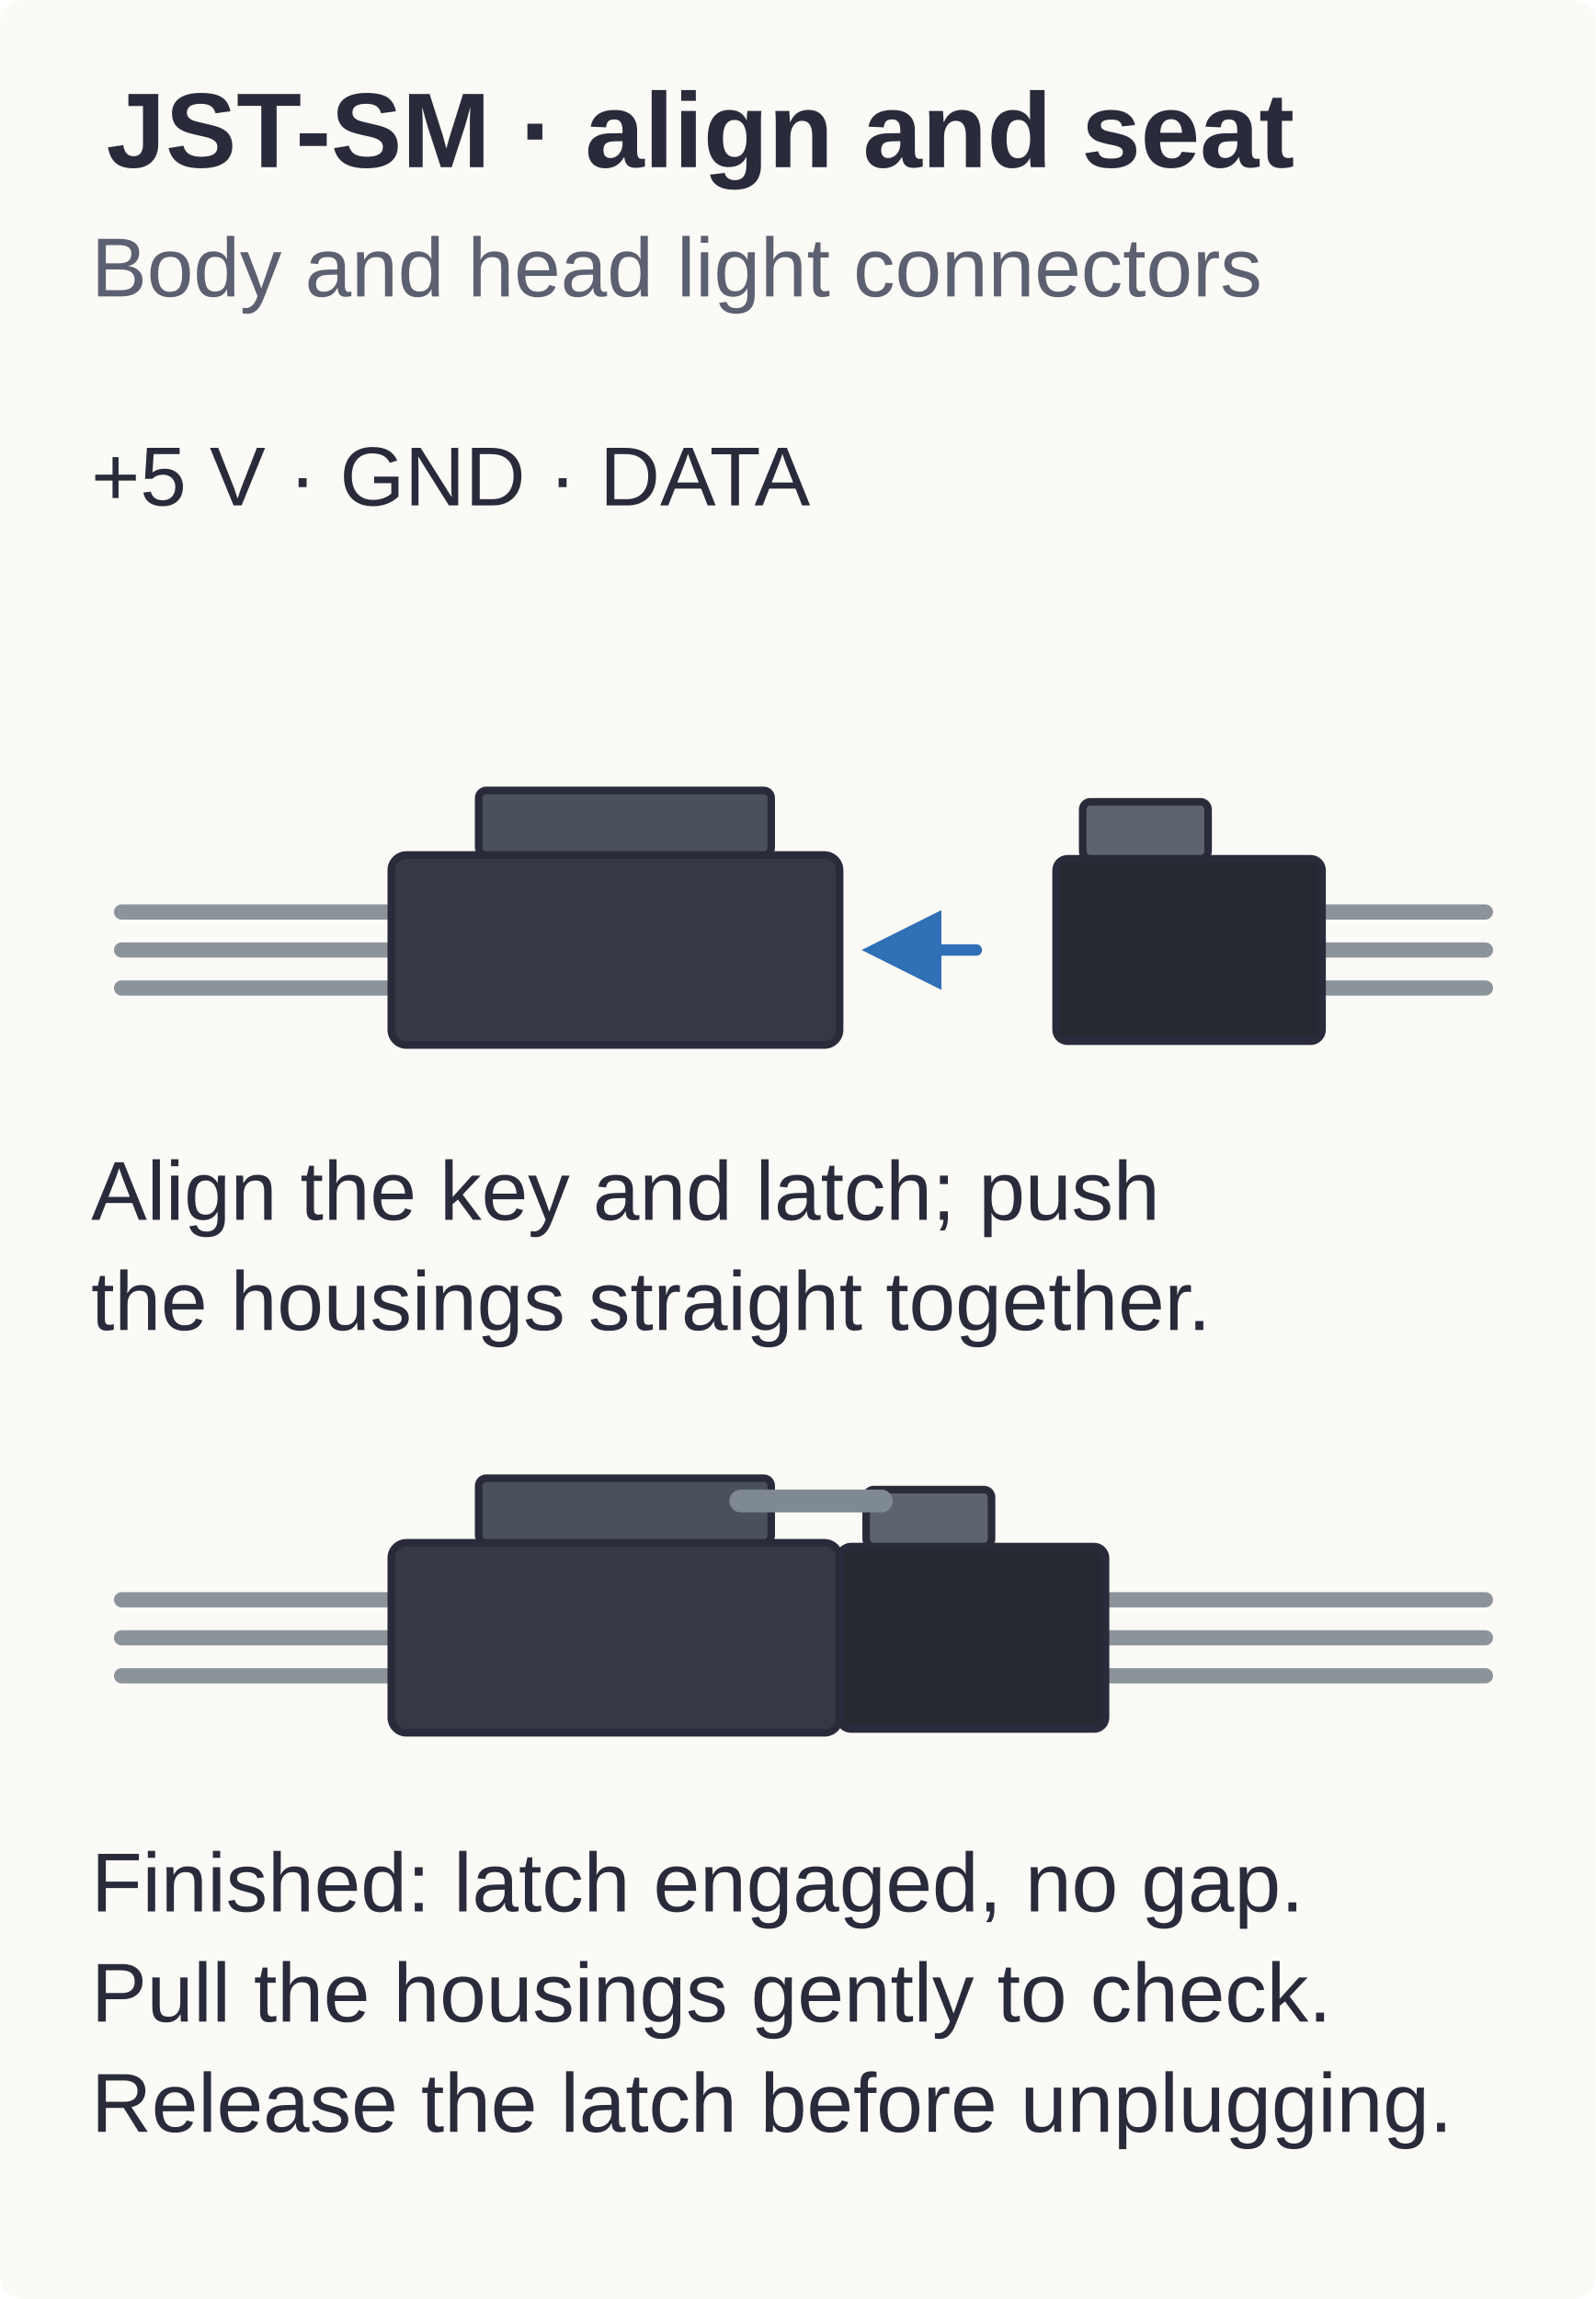
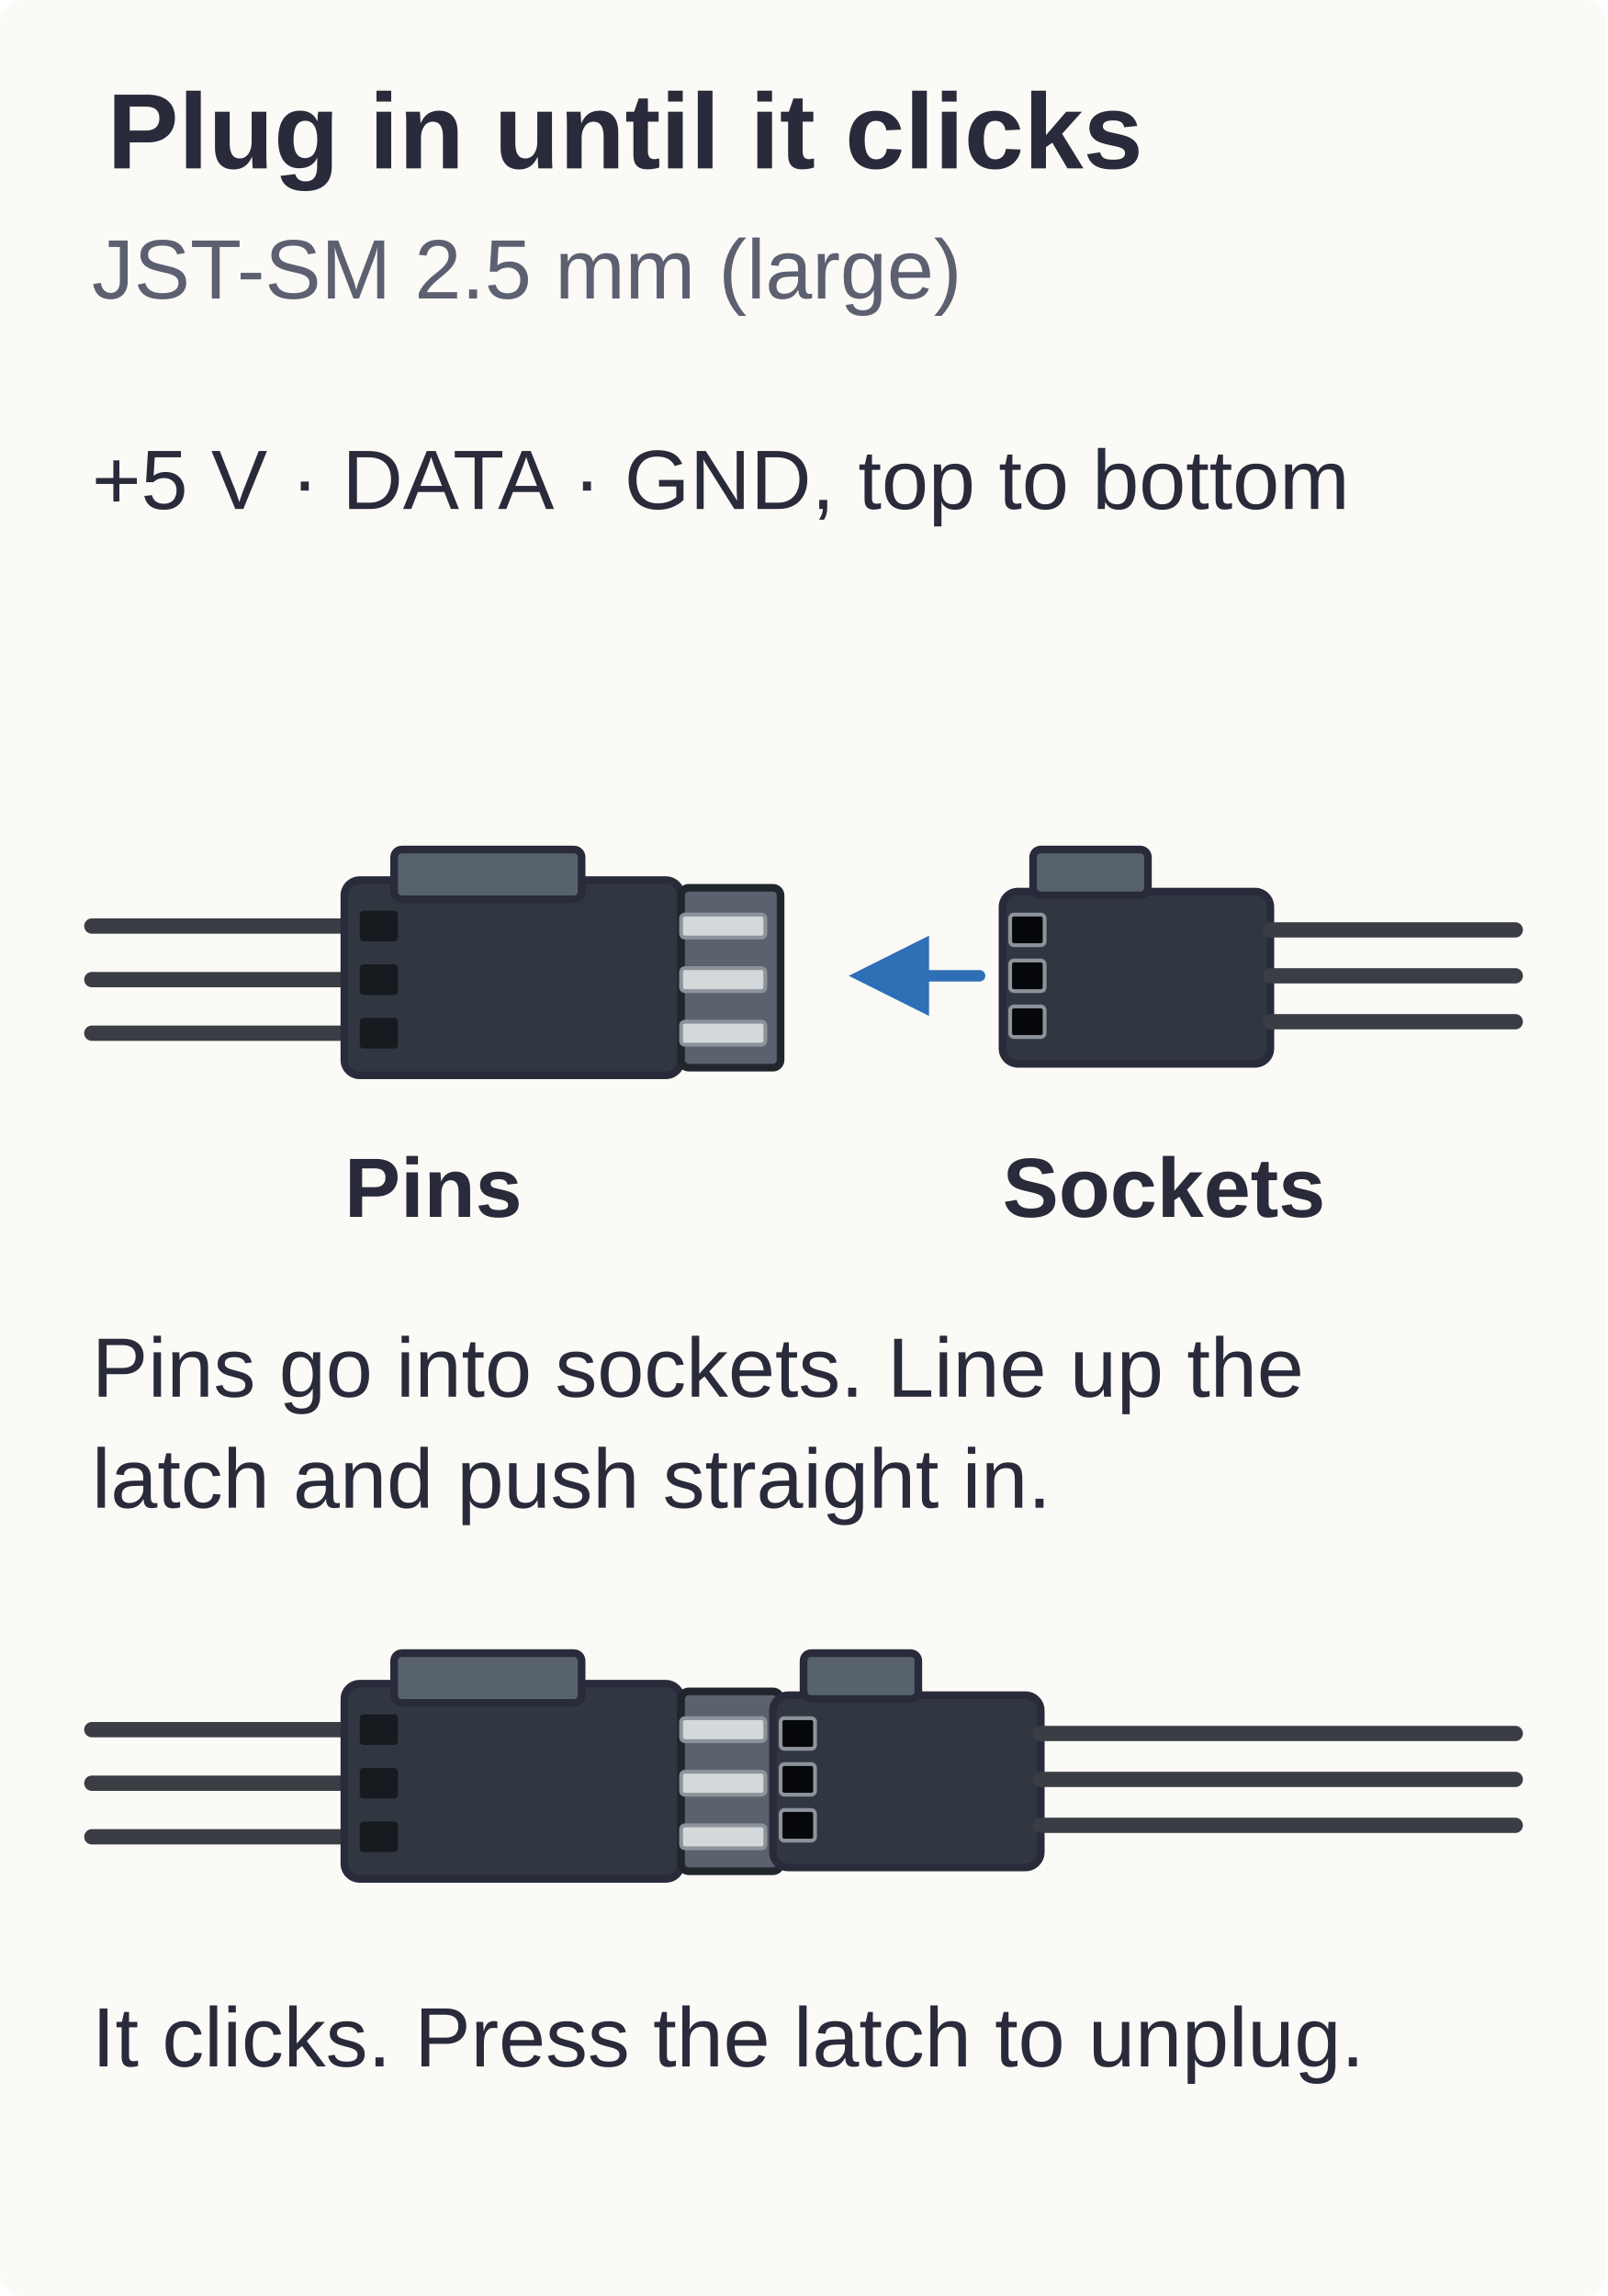
- <svg xmlns="http://www.w3.org/2000/svg" viewBox="0 0 420 605" width="420" height="605" role="img">
+ <svg xmlns="http://www.w3.org/2000/svg" viewBox="0 0 420 600" width="420" height="600" role="img">
  <defs>
    <marker id="arrow" viewBox="0 0 10 10" refX="8" refY="5" markerWidth="7" markerHeight="7" orient="auto-start-reverse">
      <path d="M0 0 L10 5 L0 10z" fill="#2f6fb5" />
    </marker>
  </defs>
-   <rect x="0" y="0" width="420" height="605" rx="6" fill="#fbfaf6" stroke="none" stroke-width="2" />
-   <text x="28" y="44" font-family="Arial,Helvetica,sans-serif" font-size="28" fill="#292b3b" font-weight="700" text-anchor="start">JST-SM · align and seat</text>
-   <text x="24" y="78" font-family="Arial,Helvetica,sans-serif" font-size="22" fill="#5c6070" font-weight="400" text-anchor="start">Body and head light connectors</text>
-   <text x="24" y="133" font-family="Arial,Helvetica,sans-serif" font-size="22" fill="#292b3b" font-weight="400" text-anchor="start">+5 V · GND · DATA</text>
-   <path d="M32 240 L103 240" fill="none" stroke="#8d939a" stroke-width="4" stroke-linejoin="round" stroke-linecap="round" />
-   <path d="M348 240 L391 240" fill="none" stroke="#8d939a" stroke-width="4" stroke-linejoin="round" stroke-linecap="round" />
-   <path d="M32 250 L103 250" fill="none" stroke="#8d939a" stroke-width="4" stroke-linejoin="round" stroke-linecap="round" />
-   <path d="M348 250 L391 250" fill="none" stroke="#8d939a" stroke-width="4" stroke-linejoin="round" stroke-linecap="round" />
-   <path d="M32 260 L103 260" fill="none" stroke="#8d939a" stroke-width="4" stroke-linejoin="round" stroke-linecap="round" />
-   <path d="M348 260 L391 260" fill="none" stroke="#8d939a" stroke-width="4" stroke-linejoin="round" stroke-linecap="round" />
-   <rect x="103" y="225" width="118" height="50" rx="4" fill="#353943" stroke="#292b3b" stroke-width="2" />
-   <rect x="126" y="208" width="77" height="17" rx="2" fill="#4a515b" stroke="#292b3b" stroke-width="2" />
-   <rect x="278" y="226" width="70" height="48" rx="3" fill="#252932" stroke="#292b3b" stroke-width="2" />
-   <rect x="285" y="211" width="33" height="15" rx="2" fill="#5e646d" stroke="#292b3b" stroke-width="2" />
-   <path d="M257 250 L231 250" fill="none" stroke="#2f6fb5" stroke-width="3" stroke-linejoin="round" stroke-linecap="round" marker-end="url(#arrow)" />
-   <path d="M32 421 L103 421" fill="none" stroke="#8d939a" stroke-width="4" stroke-linejoin="round" stroke-linecap="round" />
-   <path d="M291 421 L391 421" fill="none" stroke="#8d939a" stroke-width="4" stroke-linejoin="round" stroke-linecap="round" />
-   <path d="M32 431 L103 431" fill="none" stroke="#8d939a" stroke-width="4" stroke-linejoin="round" stroke-linecap="round" />
-   <path d="M291 431 L391 431" fill="none" stroke="#8d939a" stroke-width="4" stroke-linejoin="round" stroke-linecap="round" />
-   <path d="M32 441 L103 441" fill="none" stroke="#8d939a" stroke-width="4" stroke-linejoin="round" stroke-linecap="round" />
-   <path d="M291 441 L391 441" fill="none" stroke="#8d939a" stroke-width="4" stroke-linejoin="round" stroke-linecap="round" />
-   <rect x="103" y="406" width="118" height="50" rx="4" fill="#353943" stroke="#292b3b" stroke-width="2" />
-   <rect x="126" y="389" width="77" height="17" rx="2" fill="#4a515b" stroke="#292b3b" stroke-width="2" />
-   <rect x="221" y="407" width="70" height="48" rx="3" fill="#252932" stroke="#292b3b" stroke-width="2" />
-   <rect x="228" y="392" width="33" height="15" rx="2" fill="#5e646d" stroke="#292b3b" stroke-width="2" />
-   <path d="M195 395 L232 395" fill="none" stroke="#7f8993" stroke-width="6" stroke-linejoin="round" stroke-linecap="round" />
-   <text x="24" y="321" font-family="Arial,Helvetica,sans-serif" font-size="22" fill="#292b3b" font-weight="400" text-anchor="start">Align the key and latch; push</text>
-   <text x="24" y="350" font-family="Arial,Helvetica,sans-serif" font-size="22" fill="#292b3b" font-weight="400" text-anchor="start">the housings straight together.</text>
-   <text x="24" y="503" font-family="Arial,Helvetica,sans-serif" font-size="22" fill="#292b3b" font-weight="400" text-anchor="start">Finished: latch engaged, no gap.</text>
-   <text x="24" y="532" font-family="Arial,Helvetica,sans-serif" font-size="22" fill="#292b3b" font-weight="400" text-anchor="start">Pull the housings gently to check.</text>
-   <text x="24" y="561" font-family="Arial,Helvetica,sans-serif" font-size="22" fill="#292b3b" font-weight="400" text-anchor="start">Release the latch before unplugging.</text>
+   <rect x="0" y="0" width="420" height="600" rx="6" fill="#fbfaf6" stroke="none" stroke-width="2" />
+   <text x="28" y="44" font-family="Arial,Helvetica,sans-serif" font-size="28" fill="#292b3b" font-weight="700" text-anchor="start">Plug in until it clicks</text>
+   <text x="24" y="78" font-family="Arial,Helvetica,sans-serif" font-size="22" fill="#5c6070" font-weight="400" text-anchor="start">JST-SM 2.5 mm (large)</text>
+   <text x="24" y="133" font-family="Arial,Helvetica,sans-serif" font-size="22" fill="#292b3b" font-weight="400" text-anchor="start">+5 V · DATA · GND, top to bottom</text>
+   <path d="M24 242 L90 242" fill="none" stroke="#3a3d44" stroke-width="4" stroke-linejoin="round" stroke-linecap="round" />
+   <path d="M24 256 L90 256" fill="none" stroke="#3a3d44" stroke-width="4" stroke-linejoin="round" stroke-linecap="round" />
+   <path d="M24 270 L90 270" fill="none" stroke="#3a3d44" stroke-width="4" stroke-linejoin="round" stroke-linecap="round" />
+   <rect x="90" y="230" width="88" height="51" rx="4" fill="#303740" stroke="#292b3b" stroke-width="2" />
+   <rect x="103" y="222" width="49" height="13" rx="2" fill="#58626c" stroke="#292b3b" stroke-width="2" />
+   <rect x="94" y="238" width="10" height="8" rx="1" fill="#171b20" stroke="none" stroke-width="2" />
+   <rect x="94" y="252" width="10" height="8" rx="1" fill="#171b20" stroke="none" stroke-width="2" />
+   <rect x="94" y="266" width="10" height="8" rx="1" fill="#171b20" stroke="none" stroke-width="2" />
+   <rect x="178" y="232" width="26" height="47" rx="2" fill="#5a636d" stroke="#20262c" stroke-width="2" />
+   <rect x="178" y="239" width="22" height="6" rx="1" fill="#d3d8db" stroke="#8d939a" stroke-width="1" />
+   <rect x="178" y="253" width="22" height="6" rx="1" fill="#d3d8db" stroke="#8d939a" stroke-width="1" />
+   <rect x="178" y="267" width="22" height="6" rx="1" fill="#d3d8db" stroke="#8d939a" stroke-width="1" />
+   <rect x="262" y="233" width="70" height="45" rx="4" fill="#303740" stroke="#292b3b" stroke-width="2" />
+   <rect x="270" y="222" width="30" height="12" rx="2" fill="#58626c" stroke="#292b3b" stroke-width="2" />
+   <rect x="264" y="239" width="9" height="8" rx="1" fill="#05070a" stroke="#8d939a" stroke-width="1" />
+   <rect x="264" y="251" width="9" height="8" rx="1" fill="#05070a" stroke="#8d939a" stroke-width="1" />
+   <rect x="264" y="263" width="9" height="8" rx="1" fill="#05070a" stroke="#8d939a" stroke-width="1" />
+   <path d="M332 243 L396 243" fill="none" stroke="#3a3d44" stroke-width="4" stroke-linejoin="round" stroke-linecap="round" />
+   <path d="M332 255 L396 255" fill="none" stroke="#3a3d44" stroke-width="4" stroke-linejoin="round" stroke-linecap="round" />
+   <path d="M332 267 L396 267" fill="none" stroke="#3a3d44" stroke-width="4" stroke-linejoin="round" stroke-linecap="round" />
+   <path d="M256 255 L226 255" fill="none" stroke="#2f6fb5" stroke-width="3" stroke-linejoin="round" stroke-linecap="round" marker-end="url(#arrow)" />
+   <text x="90" y="318" font-family="Arial,Helvetica,sans-serif" font-size="22" fill="#292b3b" font-weight="700" text-anchor="start">Pins</text>
+   <text x="262" y="318" font-family="Arial,Helvetica,sans-serif" font-size="22" fill="#292b3b" font-weight="700" text-anchor="start">Sockets</text>
+   <path d="M24 452 L90 452" fill="none" stroke="#3a3d44" stroke-width="4" stroke-linejoin="round" stroke-linecap="round" />
+   <path d="M24 466 L90 466" fill="none" stroke="#3a3d44" stroke-width="4" stroke-linejoin="round" stroke-linecap="round" />
+   <path d="M24 480 L90 480" fill="none" stroke="#3a3d44" stroke-width="4" stroke-linejoin="round" stroke-linecap="round" />
+   <rect x="90" y="440" width="88" height="51" rx="4" fill="#303740" stroke="#292b3b" stroke-width="2" />
+   <rect x="103" y="432" width="49" height="13" rx="2" fill="#58626c" stroke="#292b3b" stroke-width="2" />
+   <rect x="94" y="448" width="10" height="8" rx="1" fill="#171b20" stroke="none" stroke-width="2" />
+   <rect x="94" y="462" width="10" height="8" rx="1" fill="#171b20" stroke="none" stroke-width="2" />
+   <rect x="94" y="476" width="10" height="8" rx="1" fill="#171b20" stroke="none" stroke-width="2" />
+   <rect x="178" y="442" width="26" height="47" rx="2" fill="#5a636d" stroke="#20262c" stroke-width="2" />
+   <rect x="178" y="449" width="22" height="6" rx="1" fill="#d3d8db" stroke="#8d939a" stroke-width="1" />
+   <rect x="178" y="463" width="22" height="6" rx="1" fill="#d3d8db" stroke="#8d939a" stroke-width="1" />
+   <rect x="178" y="477" width="22" height="6" rx="1" fill="#d3d8db" stroke="#8d939a" stroke-width="1" />
+   <rect x="202" y="443" width="70" height="45" rx="4" fill="#303740" stroke="#292b3b" stroke-width="2" />
+   <rect x="210" y="432" width="30" height="12" rx="2" fill="#58626c" stroke="#292b3b" stroke-width="2" />
+   <rect x="204" y="449" width="9" height="8" rx="1" fill="#05070a" stroke="#8d939a" stroke-width="1" />
+   <rect x="204" y="461" width="9" height="8" rx="1" fill="#05070a" stroke="#8d939a" stroke-width="1" />
+   <rect x="204" y="473" width="9" height="8" rx="1" fill="#05070a" stroke="#8d939a" stroke-width="1" />
+   <path d="M272 453 L396 453" fill="none" stroke="#3a3d44" stroke-width="4" stroke-linejoin="round" stroke-linecap="round" />
+   <path d="M272 465 L396 465" fill="none" stroke="#3a3d44" stroke-width="4" stroke-linejoin="round" stroke-linecap="round" />
+   <path d="M272 477 L396 477" fill="none" stroke="#3a3d44" stroke-width="4" stroke-linejoin="round" stroke-linecap="round" />
+   <text x="24" y="365" font-family="Arial,Helvetica,sans-serif" font-size="22" fill="#292b3b" font-weight="400" text-anchor="start">Pins go into sockets. Line up the</text>
+   <text x="24" y="394" font-family="Arial,Helvetica,sans-serif" font-size="22" fill="#292b3b" font-weight="400" text-anchor="start">latch and push straight in.</text>
+   <text x="24" y="540" font-family="Arial,Helvetica,sans-serif" font-size="22" fill="#292b3b" font-weight="400" text-anchor="start">It clicks. Press the latch to unplug.</text>
</svg>
